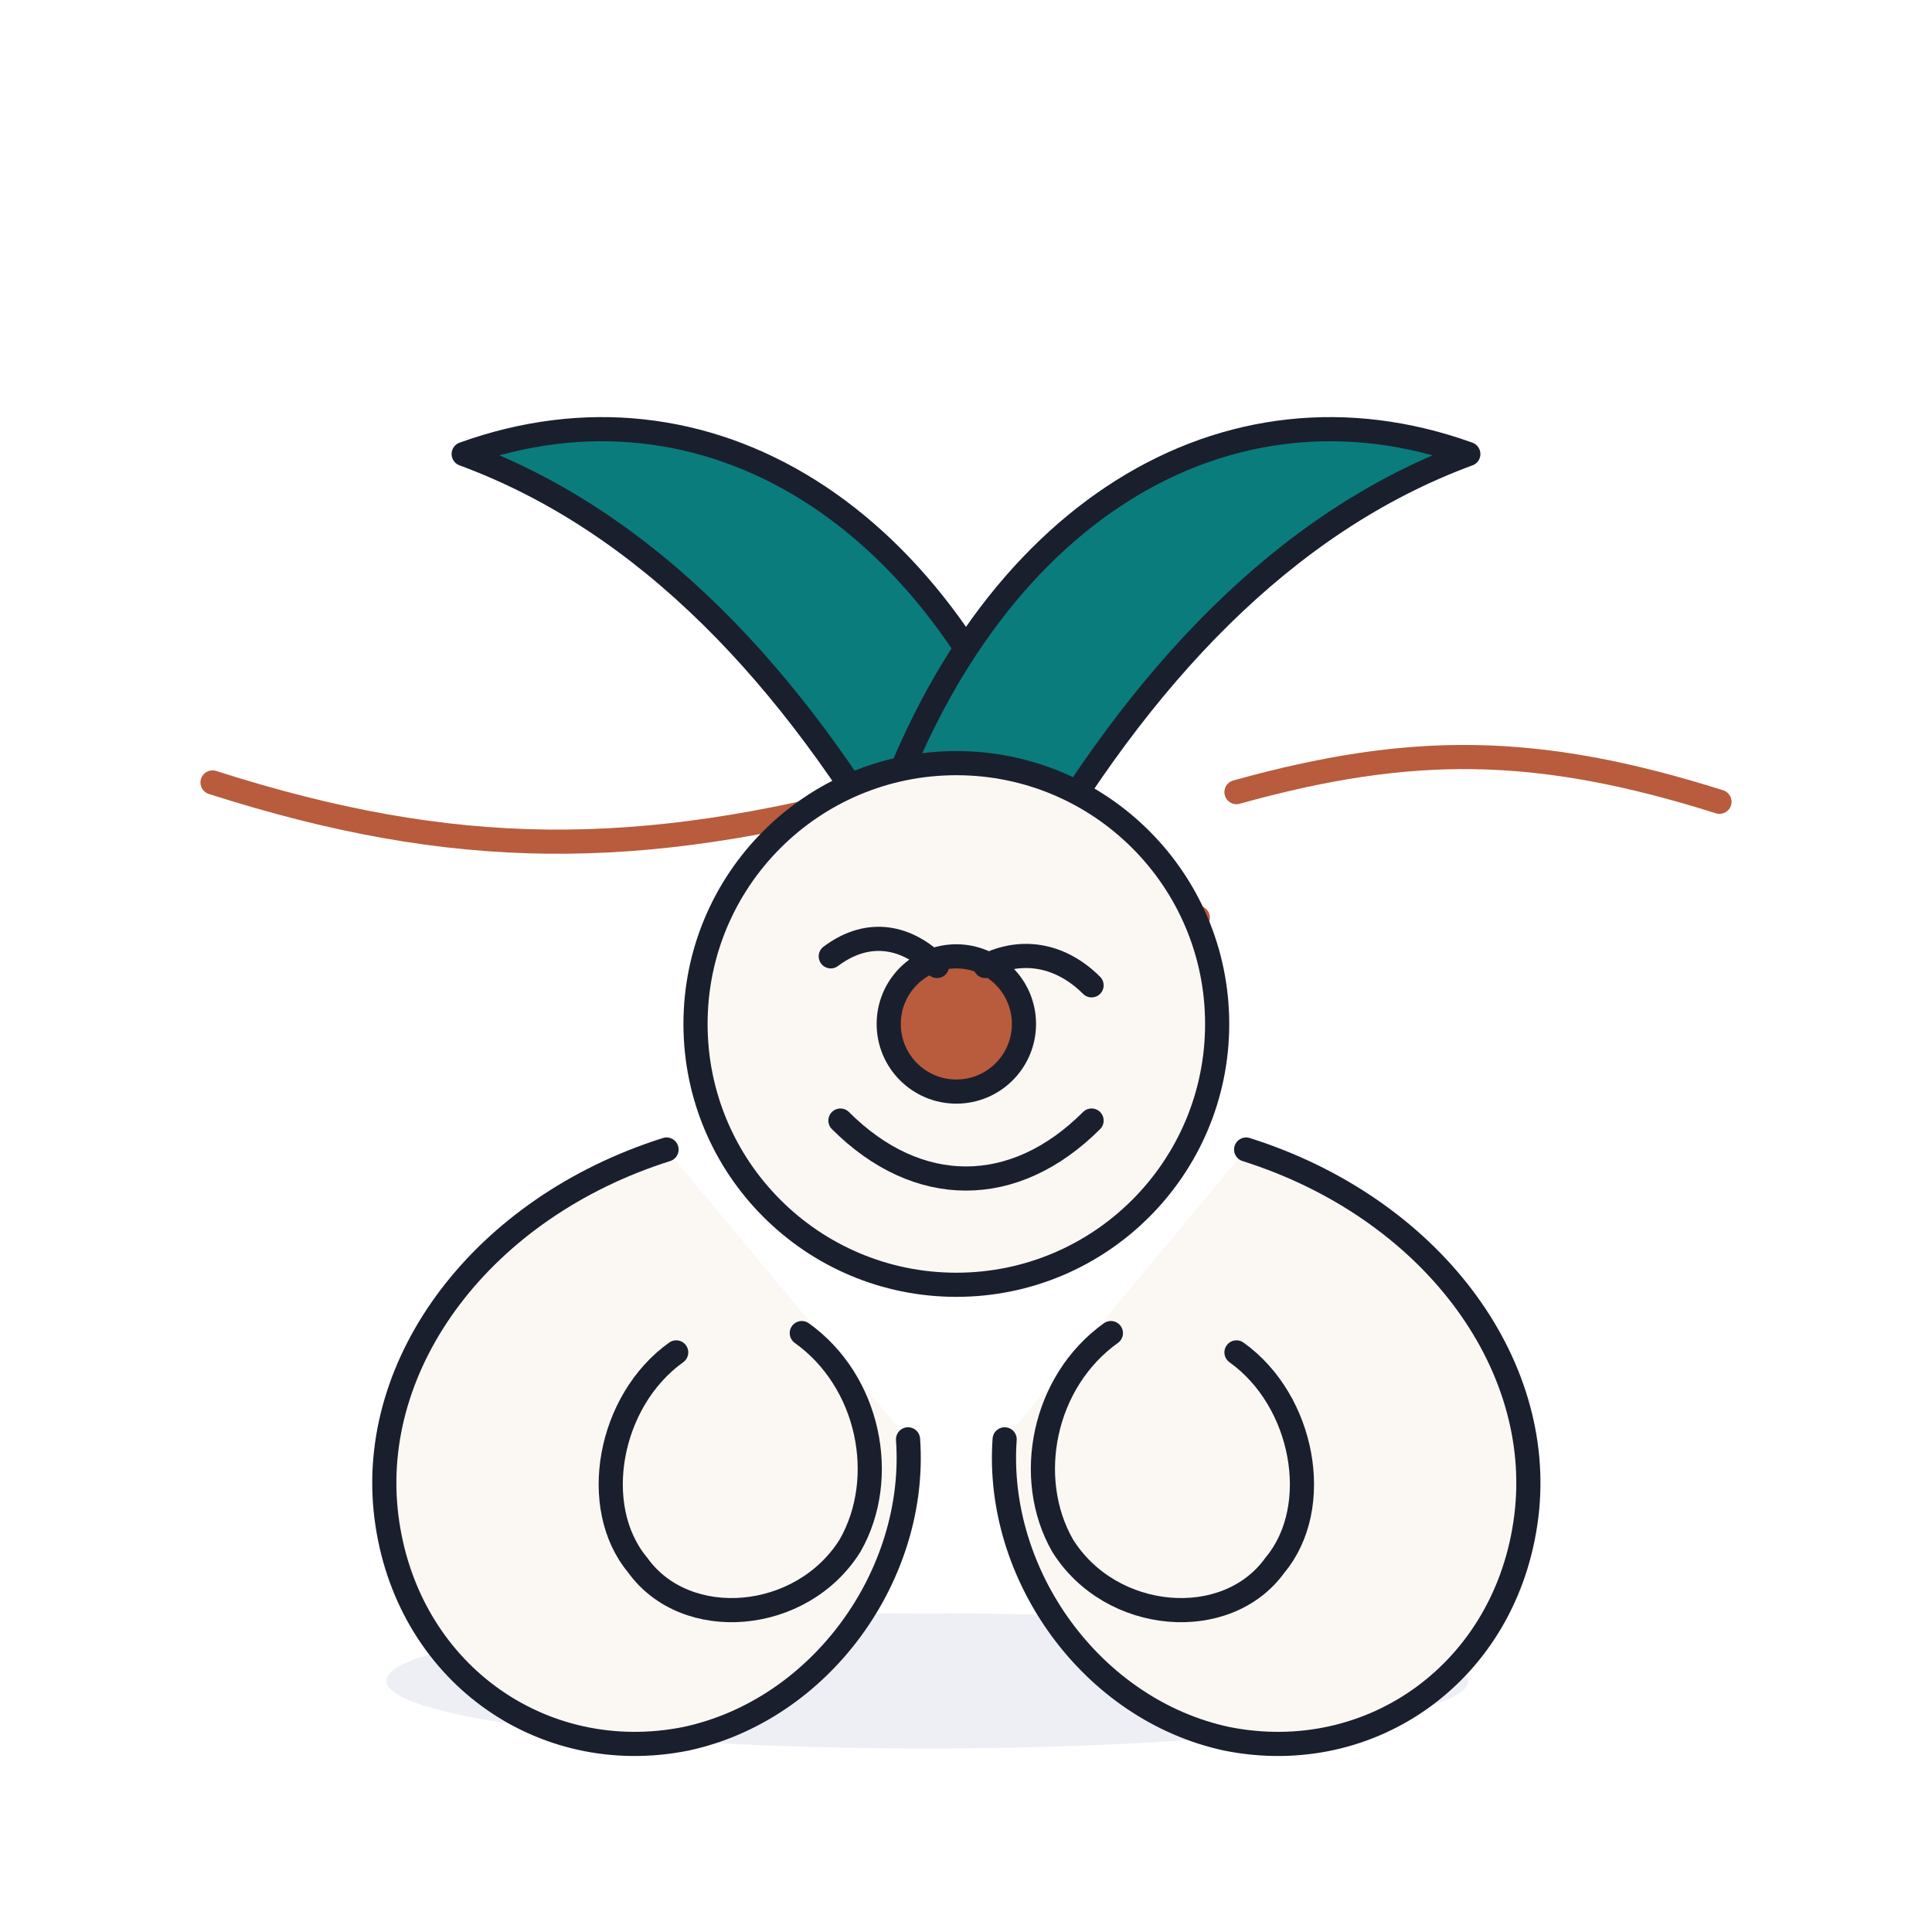
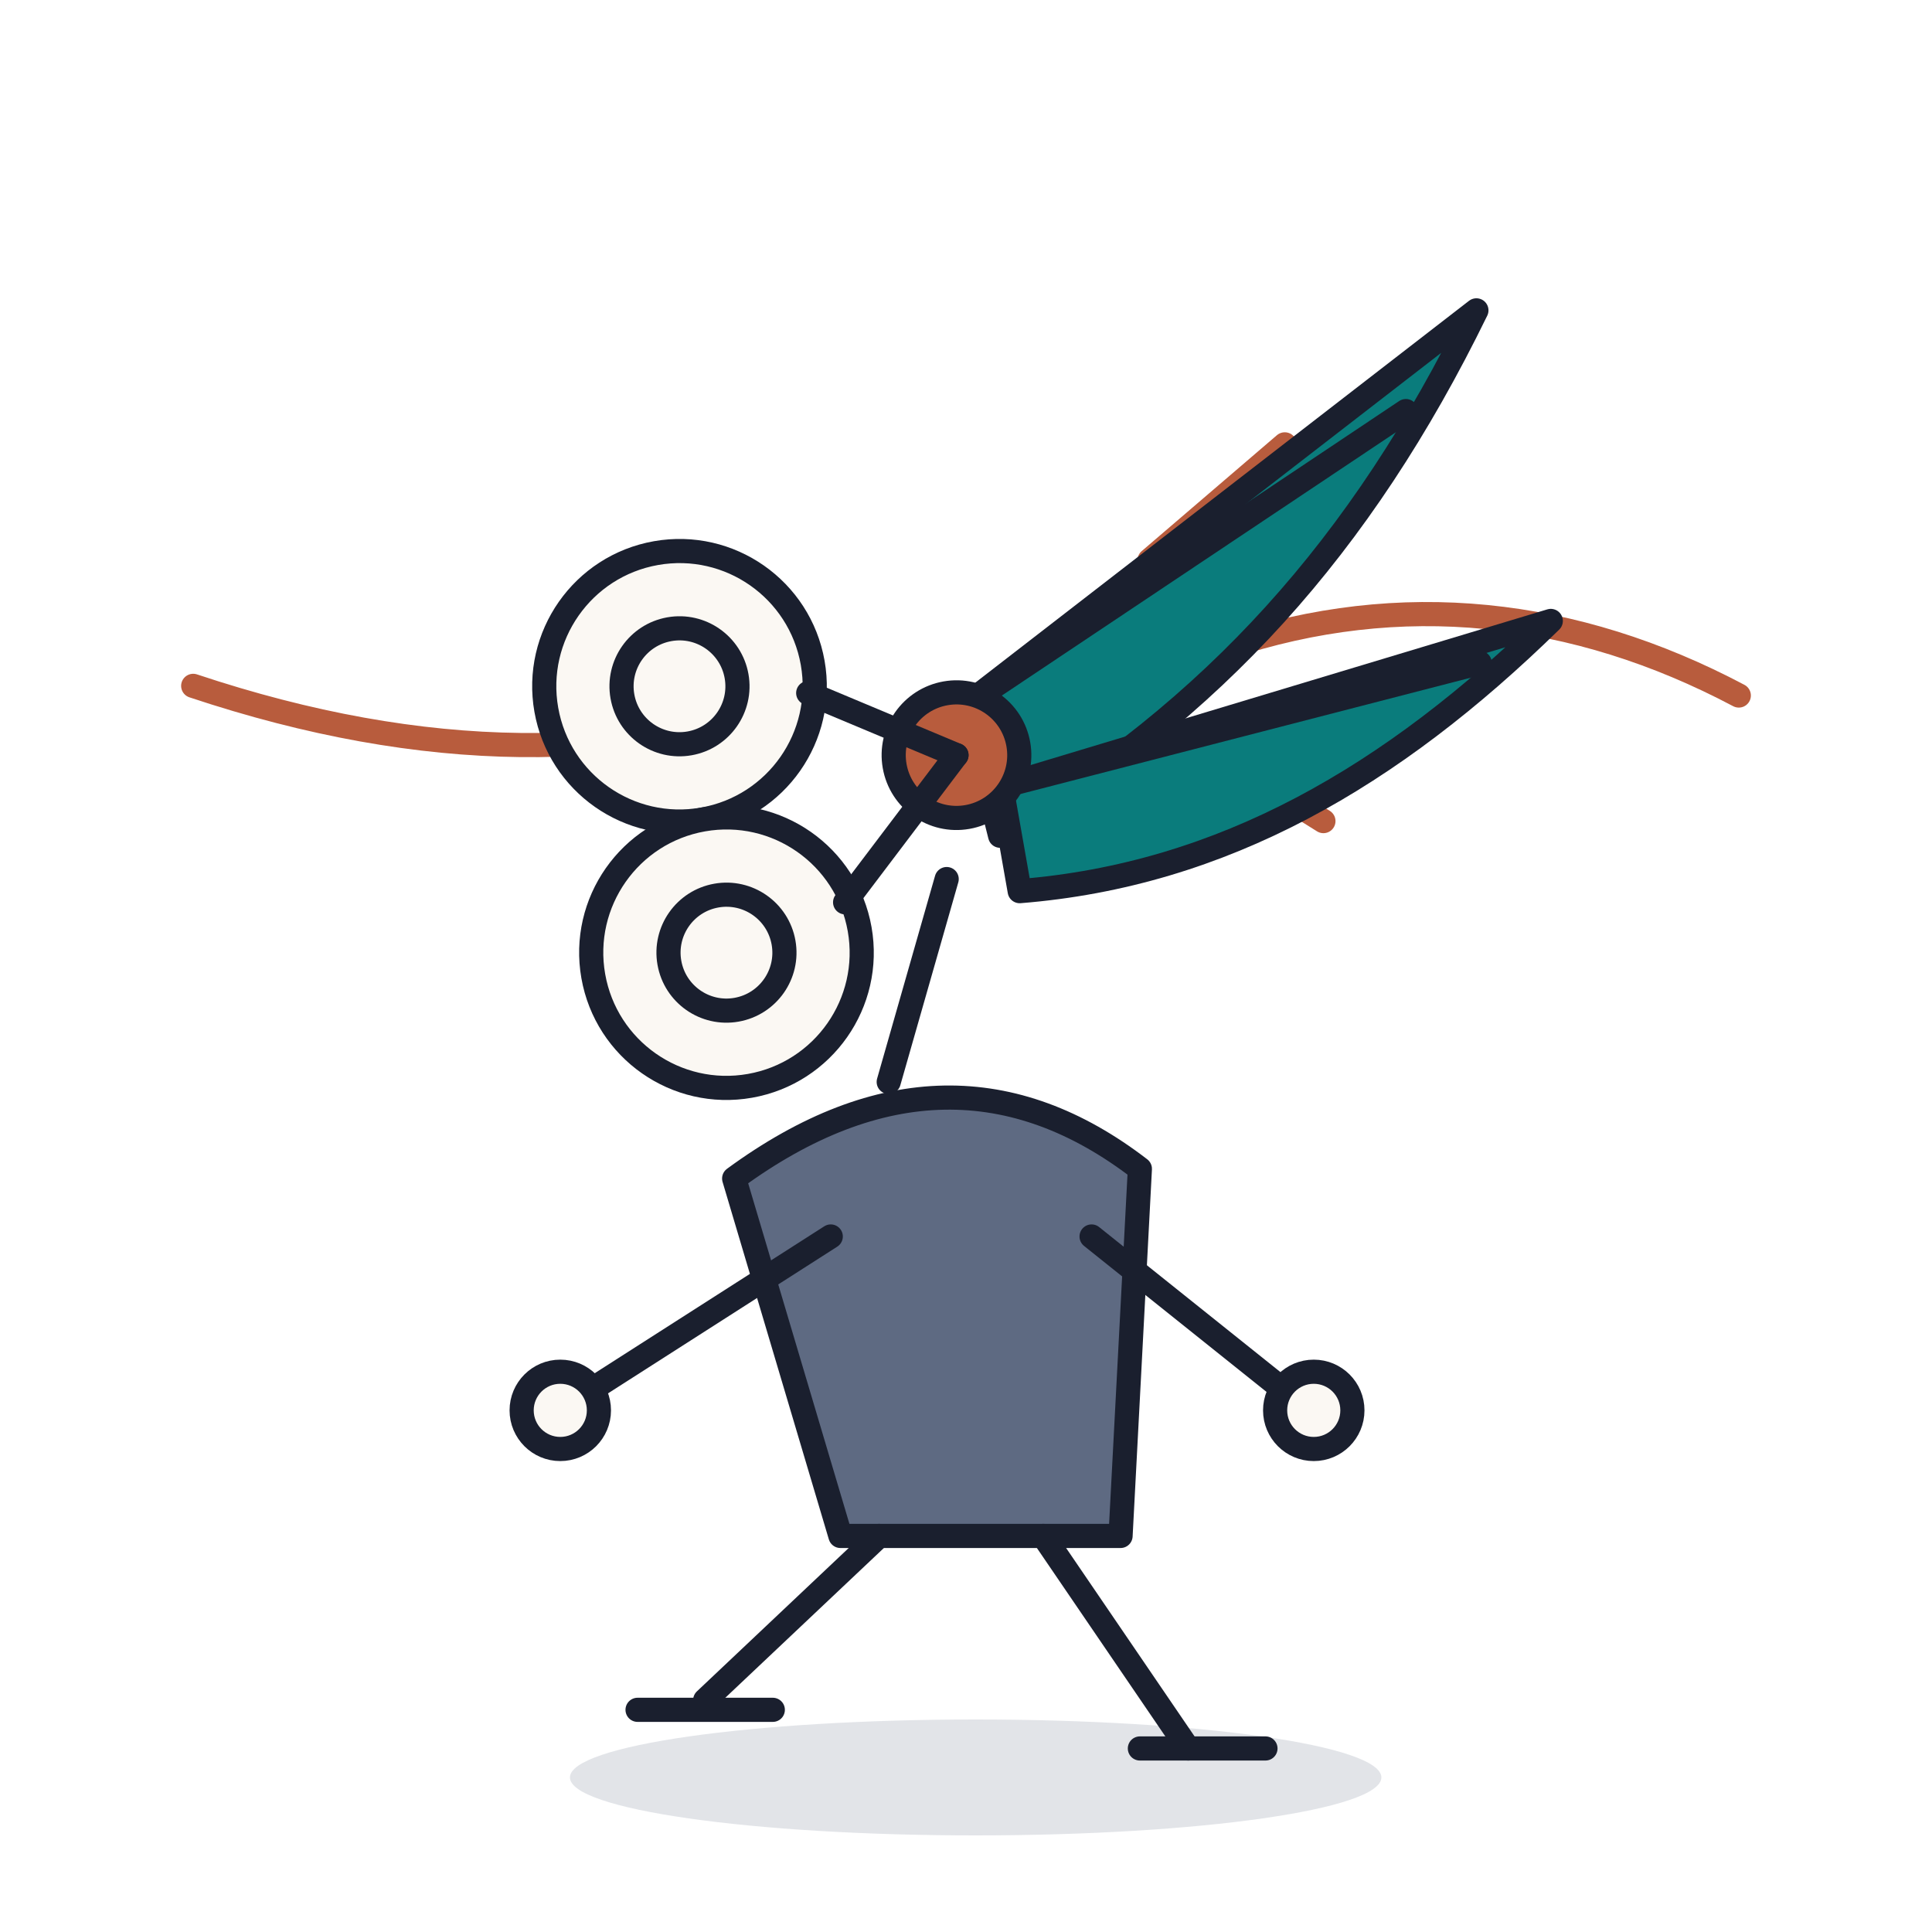
<svg xmlns="http://www.w3.org/2000/svg" width="200" height="200" viewBox="0 0 200 200" role="img" aria-labelledby="title desc">
  <g fill="none" stroke="#1a1f2e" stroke-width="2.5" stroke-linecap="round" stroke-linejoin="round">
-     <ellipse cx="96" cy="174" rx="56" ry="7" fill="#e5e8f0" stroke="none" opacity=".7" />
-     <path d="M22 81c25 8 44 8 70 1" stroke="#b85c3d" stroke-width="2.5" />
-     <path d="M128 82c18-5 31-5 50 1" stroke="#b85c3d" stroke-width="2.5" />
-     <path d="M111 77l10-9" stroke="#b85c3d" />
-     <path d="M112 88l12 7" stroke="#b85c3d" />
-     <path d="M94 91C82 70 67 54 48 47c25-9 50 6 61 39" fill="#0a7c7c" />
-     <path d="M106 91c12-21 27-37 46-44-25-9-50 6-61 39" fill="#0a7c7c" />
-     <path d="M69 119c-19 6-31 22-29 38 2 16 16 26 31 23 14-3 24-17 23-31" fill="#fbf8f3" />
-     <path d="M129 119c19 6 31 22 29 38-2 16-16 26-31 23-14-3-24-17-23-31" fill="#fbf8f3" />
-     <path d="M70 140c-7 5-9 16-4 22 5 7 17 6 22-2 4-7 2-17-5-22" fill="none" />
-     <path d="M128 140c7 5 9 16 4 22-5 7-17 6-22-2-4-7-2-17 5-22" fill="none" />
-     <path d="M83 95c8 7 27 7 35 0" fill="none" />
-     <circle cx="99" cy="106" r="27" fill="#fbf8f3" />
-     <circle cx="99" cy="106" r="7" fill="#b85c3d" />
-     <path d="M86 99c4-3 8-2 11 1" fill="none" />
-     <path d="M102 100c4-2 8-1 11 2" fill="none" />
-     <path d="M87 116c8 8 18 8 26 0" fill="none" />
+     <ellipse cx="101" cy="184" rx="42" ry="6" fill="#5e6a82" stroke="none" opacity=".18" />
+     <path d="M20 71c24 8 45 8 64 1" stroke="#b85c3d" />
+     <path d="M127 67c18-6 36-4 53 5" stroke="#b85c3d" />
+     <path d="M119 58l14-12" stroke="#b85c3d" />
+     <path d="M121 75l16 10" stroke="#b85c3d" />
+     <g transform="rotate(-10 100 78)">
+       <path d="M101 73 160 42c-16 22-34 36-58 45Z" fill="#0a7c7c" />
+       <path d="M103 82 162 75c-19 13-38 20-59 18Z" fill="#0a7c7c" />
+       <path d="M101 73 151 51" />
+       <path d="M103 82 154 78" />
+       <circle cx="99" cy="78" r="6.5" fill="#b85c3d" />
+       <circle cx="72" cy="66" r="14" fill="#fbf8f3" />
+       <circle cx="72" cy="94" r="14" fill="#fbf8f3" />
+       <circle cx="72" cy="66" r="6" />
+       <circle cx="72" cy="94" r="6" />
+       <path d="M85 69 99 78" />
+       <path d="M85 91 99 78" />
+     </g>
+     <path d="M98 91 92 112" />
+     <path d="M76 122c15-11 29-11 42-1l-2 38H87Z" fill="#5e6a82" />
+     <path d="M86 128 61 144" />
+     <path d="M113 128 133 144" />
+     <circle cx="58" cy="146" r="4" fill="#fbf8f3" />
+     <circle cx="136" cy="146" r="4" fill="#fbf8f3" />
+     <path d="M91 159l-18 17" />
+     <path d="M108 159l15 22" />
+     <path d="M66 177h14" />
+     <path d="M118 181h13" />
  </g>
</svg>
